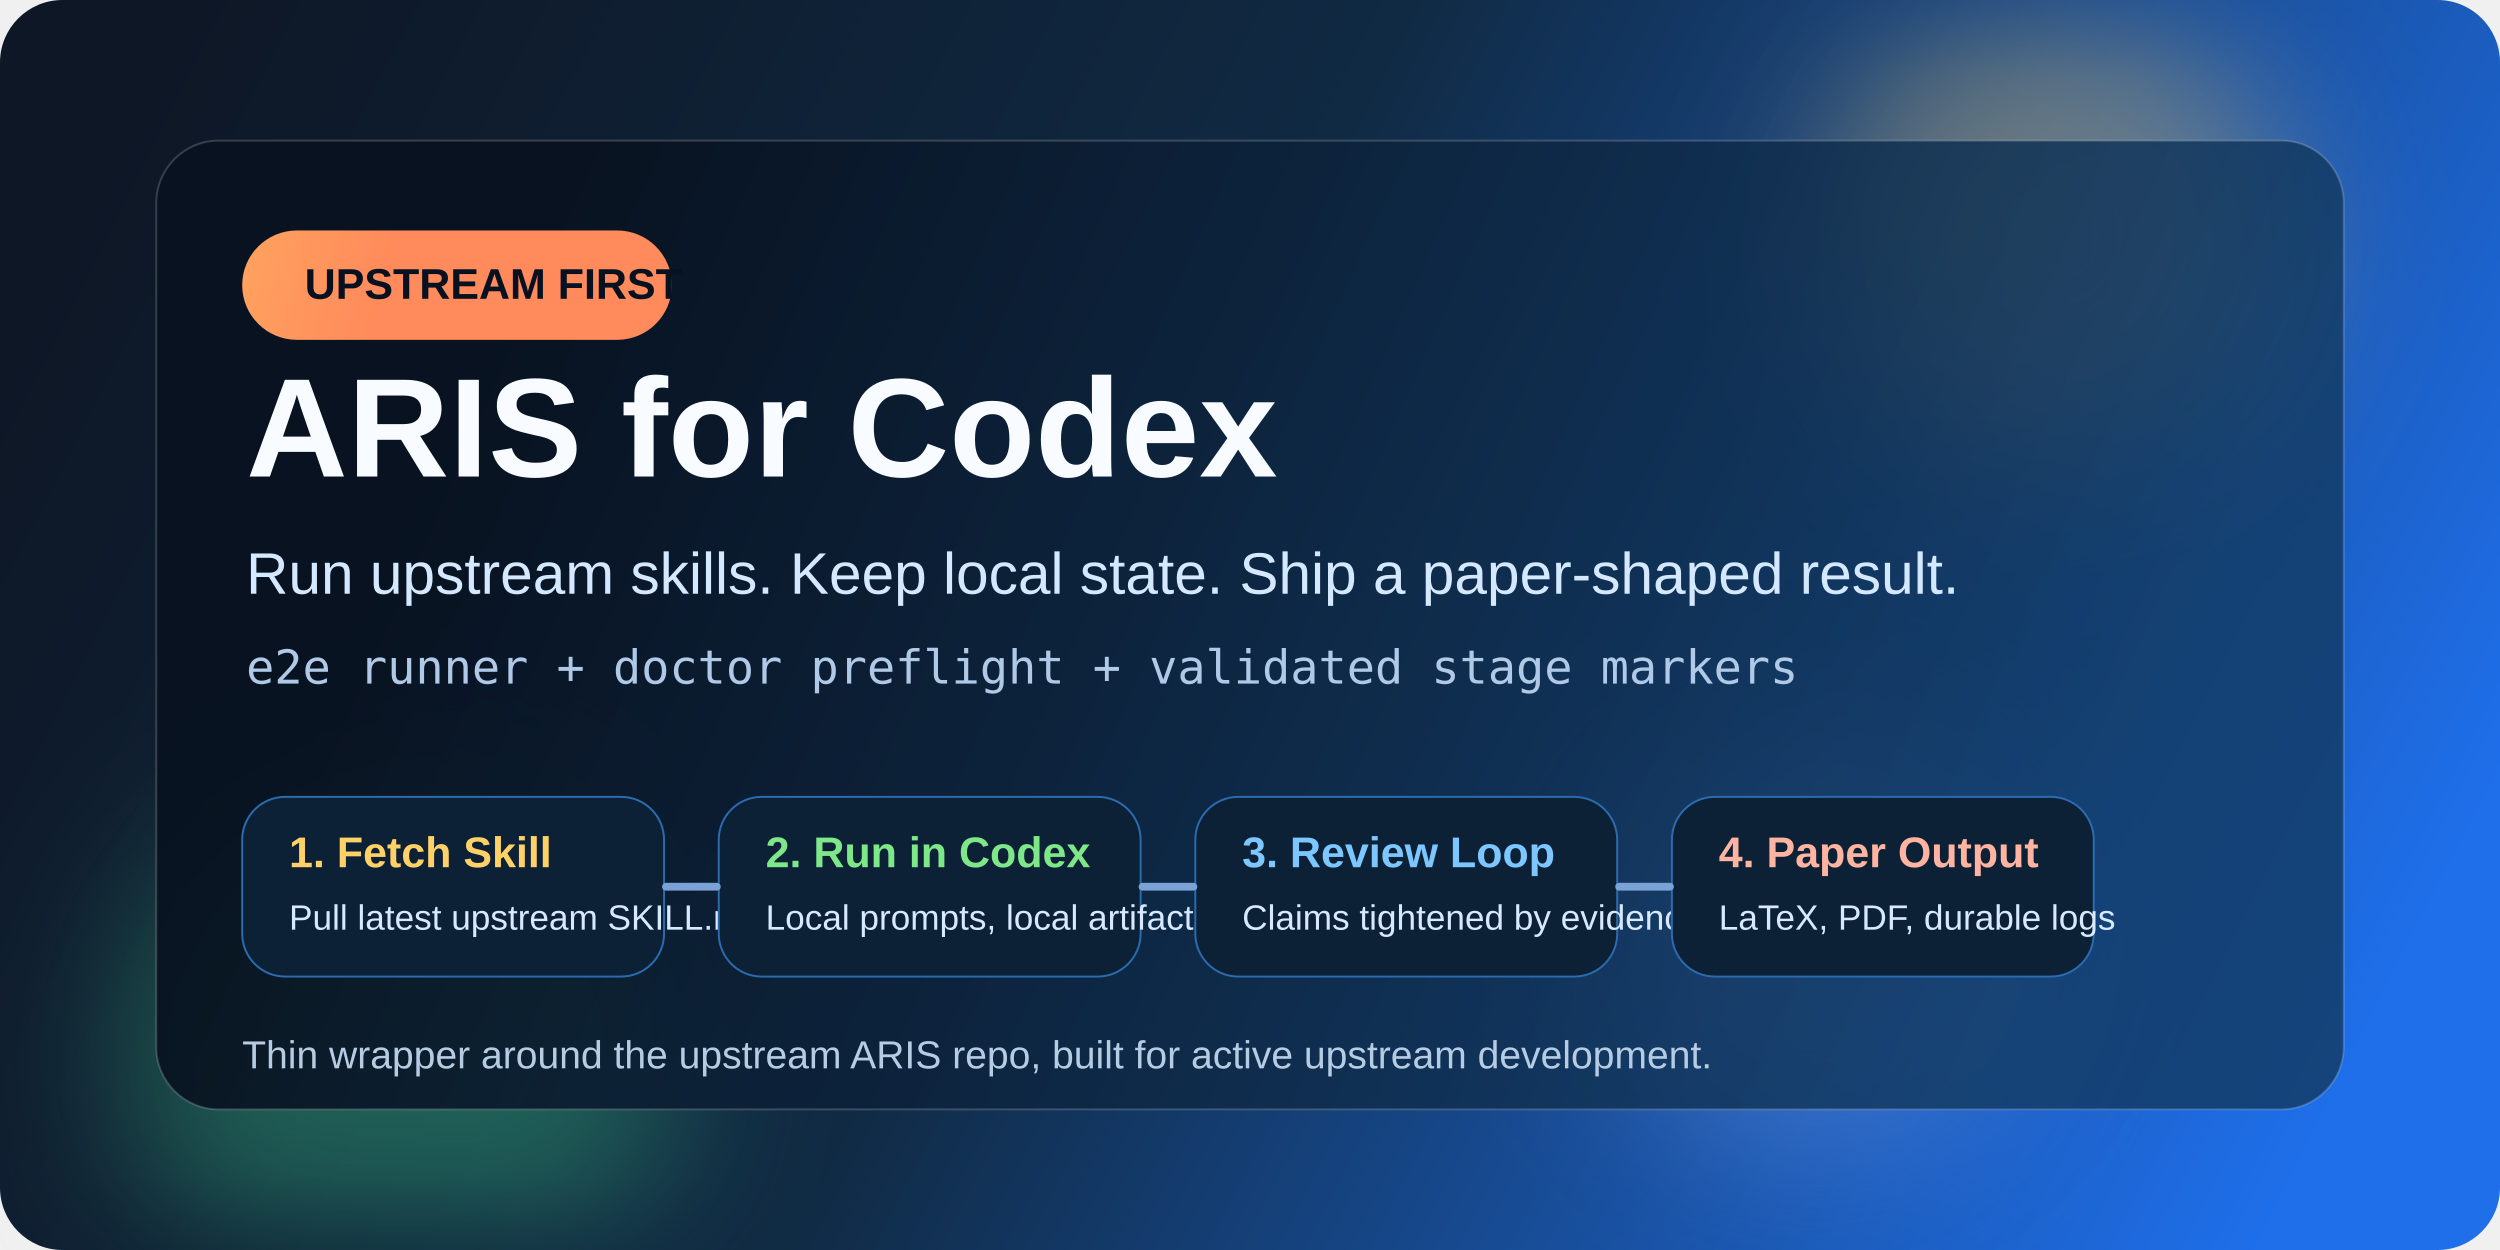
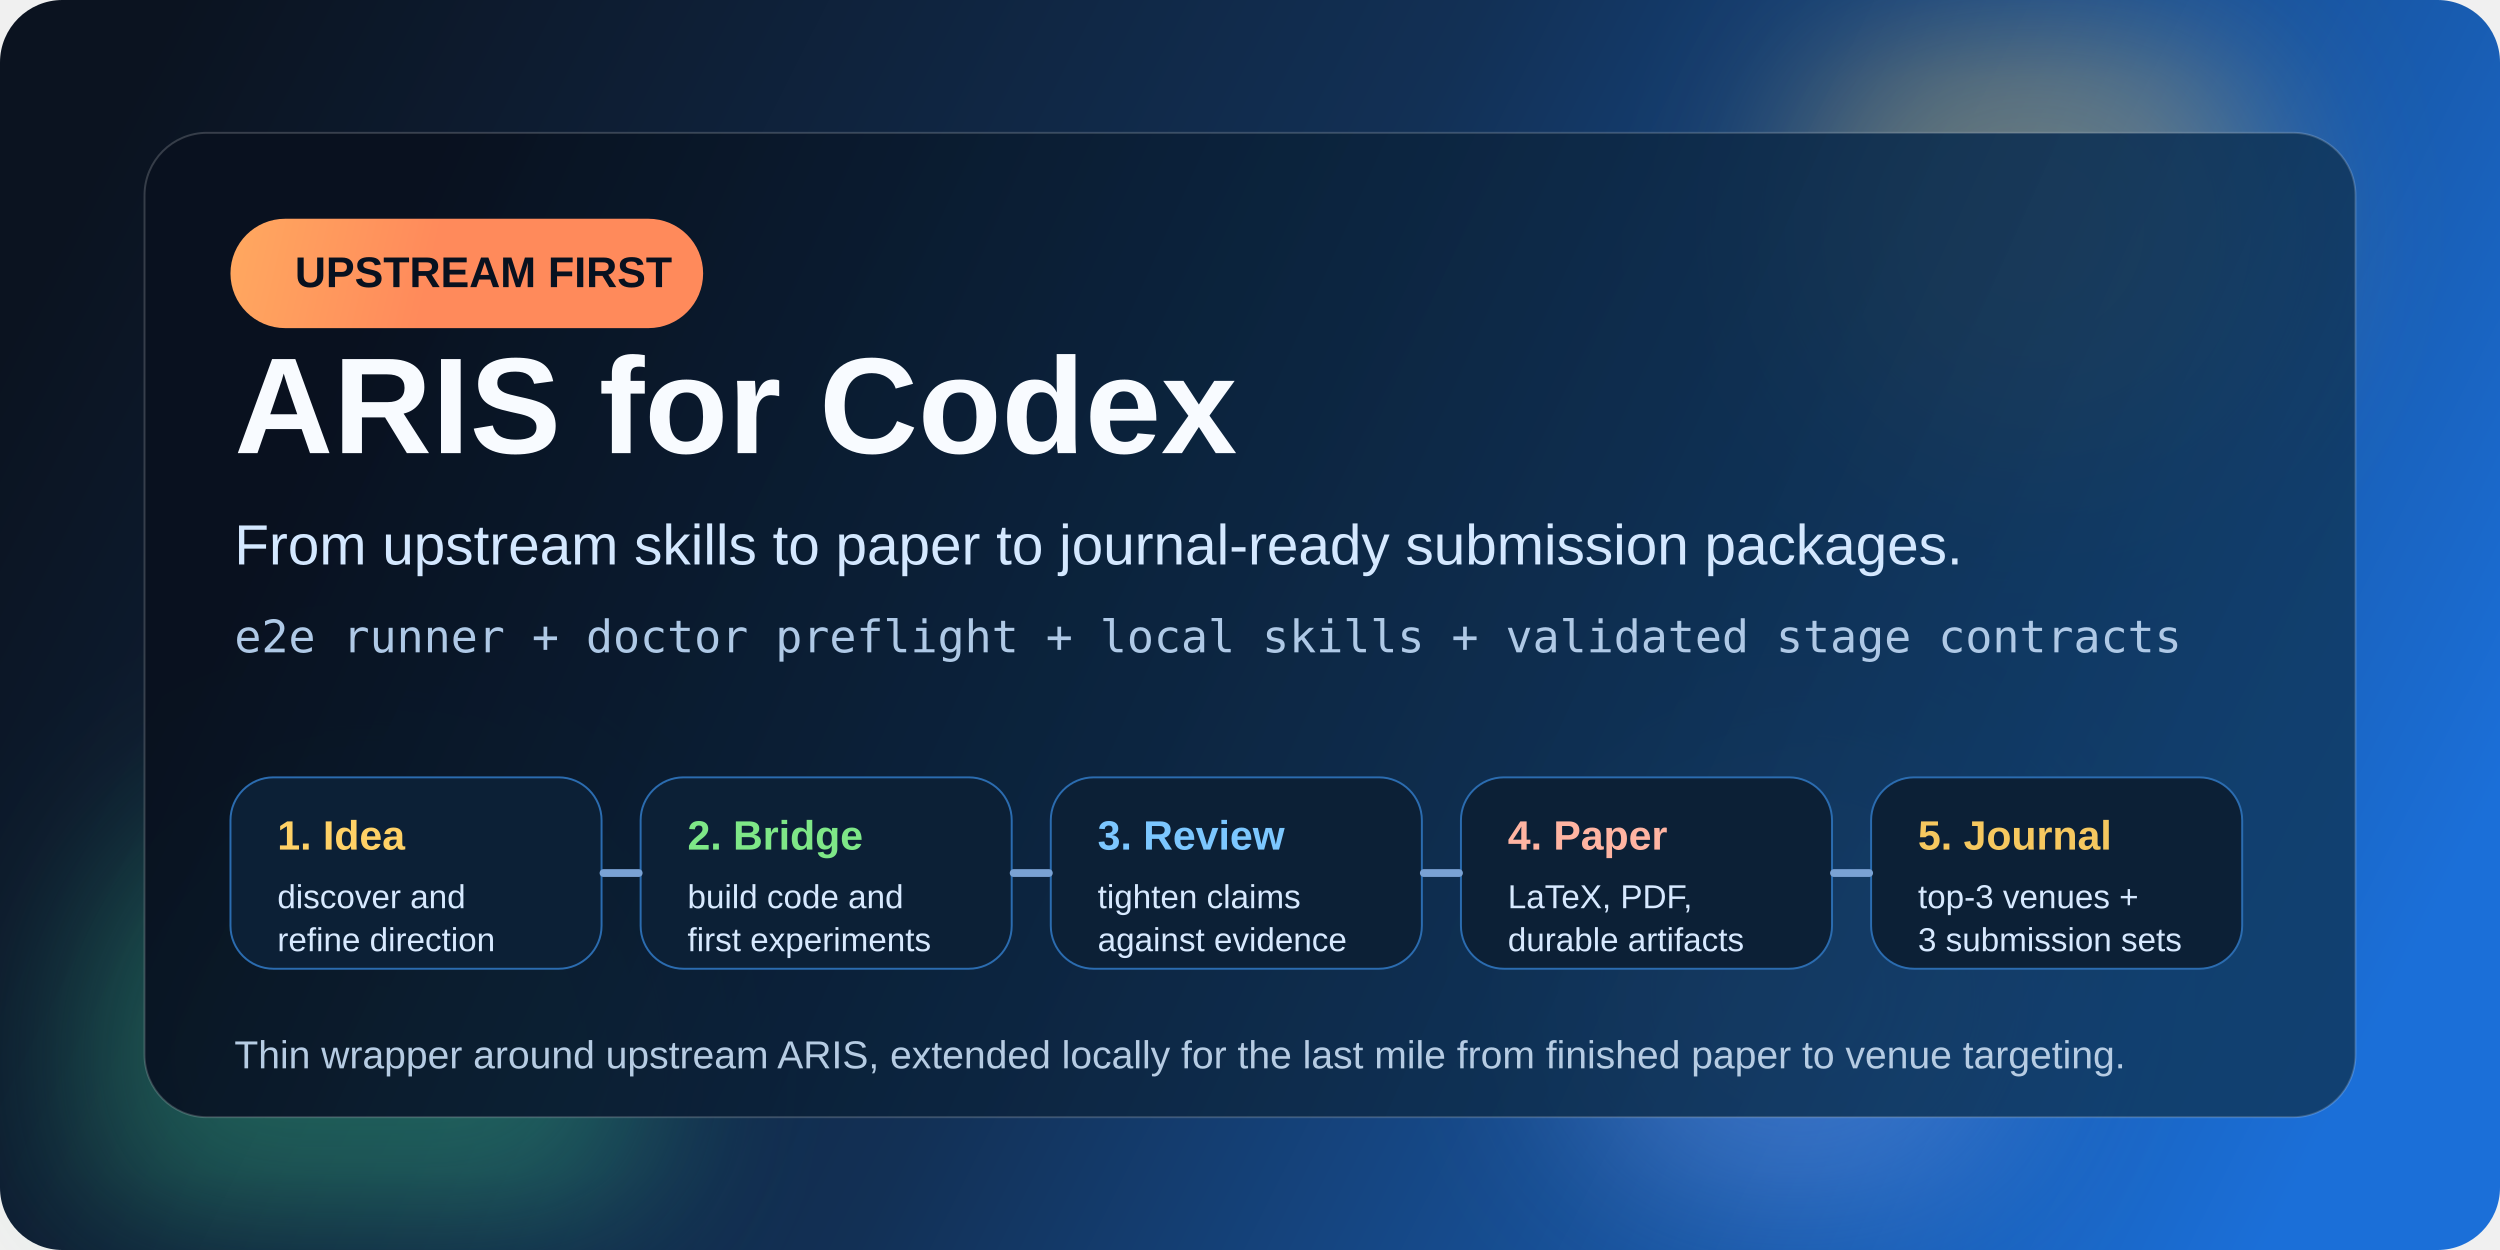
<svg xmlns="http://www.w3.org/2000/svg" width="1280" height="640" viewBox="0 0 1280 640" fill="none">
  <defs>
-     <linearGradient id="bg" x1="80" y1="40" x2="1180" y2="600" gradientUnits="userSpaceOnUse">
-       <stop stop-color="#0E1726" />
-       <stop offset="0.45" stop-color="#102A43" />
-       <stop offset="1" stop-color="#1F6FEB" />
+     <linearGradient id="bg" x1="70" y1="40" x2="1180" y2="600" gradientUnits="userSpaceOnUse">
+       <stop stop-color="#0B1320" />
+       <stop offset="0.48" stop-color="#123055" />
+       <stop offset="1" stop-color="#1B6FD8" />
    </linearGradient>
-     <linearGradient id="panel" x1="250" y1="170" x2="1040" y2="520" gradientUnits="userSpaceOnUse">
-       <stop stop-color="#08111F" stop-opacity="0.92" />
-       <stop offset="1" stop-color="#123B64" stop-opacity="0.82" />
+     <linearGradient id="panel" x1="190" y1="160" x2="1080" y2="560" gradientUnits="userSpaceOnUse">
+       <stop stop-color="#08111F" stop-opacity="0.95" />
+       <stop offset="1" stop-color="#103A63" stop-opacity="0.88" />
    </linearGradient>
-     <linearGradient id="pill" x1="0" y1="0" x2="220" y2="56" gradientUnits="userSpaceOnUse">
+     <linearGradient id="pill" x1="0" y1="0" x2="240" y2="56" gradientUnits="userSpaceOnUse">
      <stop stop-color="#FFD166" />
      <stop offset="1" stop-color="#FF8A5B" />
    </linearGradient>
    <filter id="blur" x="0" y="0" width="1280" height="640" filterUnits="userSpaceOnUse" color-interpolation-filters="sRGB">
-       <feGaussianBlur stdDeviation="40" />
+       <feGaussianBlur stdDeviation="42" />
    </filter>
  </defs>
  <rect width="1280" height="640" rx="32" fill="url(#bg)" />
-   <g filter="url(#blur)" opacity="0.35">
-     <circle cx="1050" cy="120" r="120" fill="#FFD166" />
-     <circle cx="205" cy="540" r="140" fill="#3ECF8E" />
-     <circle cx="930" cy="480" r="110" fill="#78A6FF" />
+   <g filter="url(#blur)" opacity="0.34">
+     <circle cx="1040" cy="116" r="122" fill="#FFD166" />
+     <circle cx="188" cy="542" r="146" fill="#3ECF8E" />
+     <circle cx="920" cy="508" r="118" fill="#78A6FF" />
  </g>
-   <rect x="80" y="72" width="1120" height="496" rx="32" fill="url(#panel)" stroke="#FFFFFF" stroke-opacity="0.18" />
-   <rect x="124" y="118" width="220" height="56" rx="28" fill="url(#pill)" />
-   <text x="156" y="153" fill="#08111F" font-family="Segoe UI, Arial, sans-serif" font-size="22" font-weight="700">UPSTREAM FIRST</text>
-   <text x="126" y="244" fill="#F8FBFF" font-family="Segoe UI, Arial, sans-serif" font-size="72" font-weight="800">ARIS for Codex</text>
-   <text x="126" y="304" fill="#D4E8FF" font-family="Segoe UI, Arial, sans-serif" font-size="30" font-weight="500">
-     Run upstream skills. Keep local state. Ship a paper-shaped result.
+   <rect x="74" y="68" width="1132" height="504" rx="32" fill="url(#panel)" stroke="#FFFFFF" stroke-opacity="0.18" />
+   <rect x="118" y="112" width="242" height="56" rx="28" fill="url(#pill)" />
+   <text x="151" y="147" fill="#08111F" font-family="Segoe UI, Arial, sans-serif" font-size="22" font-weight="800">UPSTREAM FIRST</text>
+   <text x="120" y="232" fill="#F8FBFF" font-family="Segoe UI, Arial, sans-serif" font-size="70" font-weight="800">ARIS for Codex</text>
+   <text x="120" y="289" fill="#D4E8FF" font-family="Segoe UI, Arial, sans-serif" font-size="29" font-weight="500">
+     From upstream skills to paper to journal-ready submission packages.
  </text>
-   <text x="126" y="350" fill="#AFC9E6" font-family="Consolas, Menlo, monospace" font-size="24">
-     e2e runner + doctor preflight + validated stage markers
+   <text x="120" y="334" fill="#AFC9E6" font-family="Consolas, Menlo, monospace" font-size="23">
+     e2e runner + doctor preflight + local skills + validated stage contracts
  </text>
  <g>
-     <rect x="124" y="408" width="216" height="92" rx="22" fill="#0C2036" stroke="#2B6CB0" />
-     <text x="148" y="444" fill="#FFD166" font-family="Segoe UI, Arial, sans-serif" font-size="22" font-weight="700">1. Fetch Skill</text>
-     <text x="148" y="476" fill="#D7E9FF" font-family="Segoe UI, Arial, sans-serif" font-size="18">Pull latest upstream SKILL.md</text>
+     <rect x="118" y="398" width="190" height="98" rx="22" fill="#0C2036" stroke="#2B6CB0" />
+     <text x="142" y="435" fill="#FFD166" font-family="Segoe UI, Arial, sans-serif" font-size="21" font-weight="700">1. Idea</text>
+     <text x="142" y="465" fill="#D7E9FF" font-family="Segoe UI, Arial, sans-serif" font-size="17">discover and</text>
+     <text x="142" y="487" fill="#D7E9FF" font-family="Segoe UI, Arial, sans-serif" font-size="17">refine direction</text>
  </g>
  <g>
-     <rect x="368" y="408" width="216" height="92" rx="22" fill="#0C2036" stroke="#2B6CB0" />
-     <text x="392" y="444" fill="#7EE787" font-family="Segoe UI, Arial, sans-serif" font-size="22" font-weight="700">2. Run in Codex</text>
-     <text x="392" y="476" fill="#D7E9FF" font-family="Segoe UI, Arial, sans-serif" font-size="18">Local prompts, local artifacts</text>
+     <rect x="328" y="398" width="190" height="98" rx="22" fill="#0C2036" stroke="#2B6CB0" />
+     <text x="352" y="435" fill="#7EE787" font-family="Segoe UI, Arial, sans-serif" font-size="21" font-weight="700">2. Bridge</text>
+     <text x="352" y="465" fill="#D7E9FF" font-family="Segoe UI, Arial, sans-serif" font-size="17">build code and</text>
+     <text x="352" y="487" fill="#D7E9FF" font-family="Segoe UI, Arial, sans-serif" font-size="17">first experiments</text>
  </g>
  <g>
-     <rect x="612" y="408" width="216" height="92" rx="22" fill="#0C2036" stroke="#2B6CB0" />
-     <text x="636" y="444" fill="#7CC7FF" font-family="Segoe UI, Arial, sans-serif" font-size="22" font-weight="700">3. Review Loop</text>
-     <text x="636" y="476" fill="#D7E9FF" font-family="Segoe UI, Arial, sans-serif" font-size="18">Claims tightened by evidence</text>
+     <rect x="538" y="398" width="190" height="98" rx="22" fill="#0C2036" stroke="#2B6CB0" />
+     <text x="562" y="435" fill="#7CC7FF" font-family="Segoe UI, Arial, sans-serif" font-size="21" font-weight="700">3. Review</text>
+     <text x="562" y="465" fill="#D7E9FF" font-family="Segoe UI, Arial, sans-serif" font-size="17">tighten claims</text>
+     <text x="562" y="487" fill="#D7E9FF" font-family="Segoe UI, Arial, sans-serif" font-size="17">against evidence</text>
  </g>
  <g>
-     <rect x="856" y="408" width="216" height="92" rx="22" fill="#0C2036" stroke="#2B6CB0" />
-     <text x="880" y="444" fill="#FFB4A2" font-family="Segoe UI, Arial, sans-serif" font-size="22" font-weight="700">4. Paper Output</text>
-     <text x="880" y="476" fill="#D7E9FF" font-family="Segoe UI, Arial, sans-serif" font-size="18">LaTeX, PDF, durable logs</text>
+     <rect x="748" y="398" width="190" height="98" rx="22" fill="#0C2036" stroke="#2B6CB0" />
+     <text x="772" y="435" fill="#FFB4A2" font-family="Segoe UI, Arial, sans-serif" font-size="21" font-weight="700">4. Paper</text>
+     <text x="772" y="465" fill="#D7E9FF" font-family="Segoe UI, Arial, sans-serif" font-size="17">LaTeX, PDF,</text>
+     <text x="772" y="487" fill="#D7E9FF" font-family="Segoe UI, Arial, sans-serif" font-size="17">durable artifacts</text>
  </g>
-   <path d="M341 454H367" stroke="#7AA2D4" stroke-width="4" stroke-linecap="round" />
-   <path d="M585 454H611" stroke="#7AA2D4" stroke-width="4" stroke-linecap="round" />
-   <path d="M829 454H855" stroke="#7AA2D4" stroke-width="4" stroke-linecap="round" />
-   <text x="124" y="547" fill="#B6CCE3" font-family="Segoe UI, Arial, sans-serif" font-size="20">
-     Thin wrapper around the upstream ARIS repo, built for active upstream development.
+   <g>
+     <rect x="958" y="398" width="190" height="98" rx="22" fill="#0C2036" stroke="#2B6CB0" />
+     <text x="982" y="435" fill="#F6C85F" font-family="Segoe UI, Arial, sans-serif" font-size="21" font-weight="700">5. Journal</text>
+     <text x="982" y="465" fill="#D7E9FF" font-family="Segoe UI, Arial, sans-serif" font-size="17">top-3 venues +</text>
+     <text x="982" y="487" fill="#D7E9FF" font-family="Segoe UI, Arial, sans-serif" font-size="17">3 submission sets</text>
+   </g>
+   <path d="M309 447H327" stroke="#7AA2D4" stroke-width="4" stroke-linecap="round" />
+   <path d="M519 447H537" stroke="#7AA2D4" stroke-width="4" stroke-linecap="round" />
+   <path d="M729 447H747" stroke="#7AA2D4" stroke-width="4" stroke-linecap="round" />
+   <path d="M939 447H957" stroke="#7AA2D4" stroke-width="4" stroke-linecap="round" />
+   <text x="120" y="547" fill="#B6CCE3" font-family="Segoe UI, Arial, sans-serif" font-size="20">
+     Thin wrapper around upstream ARIS, extended locally for the last mile from finished paper to venue targeting.
  </text>
</svg>
